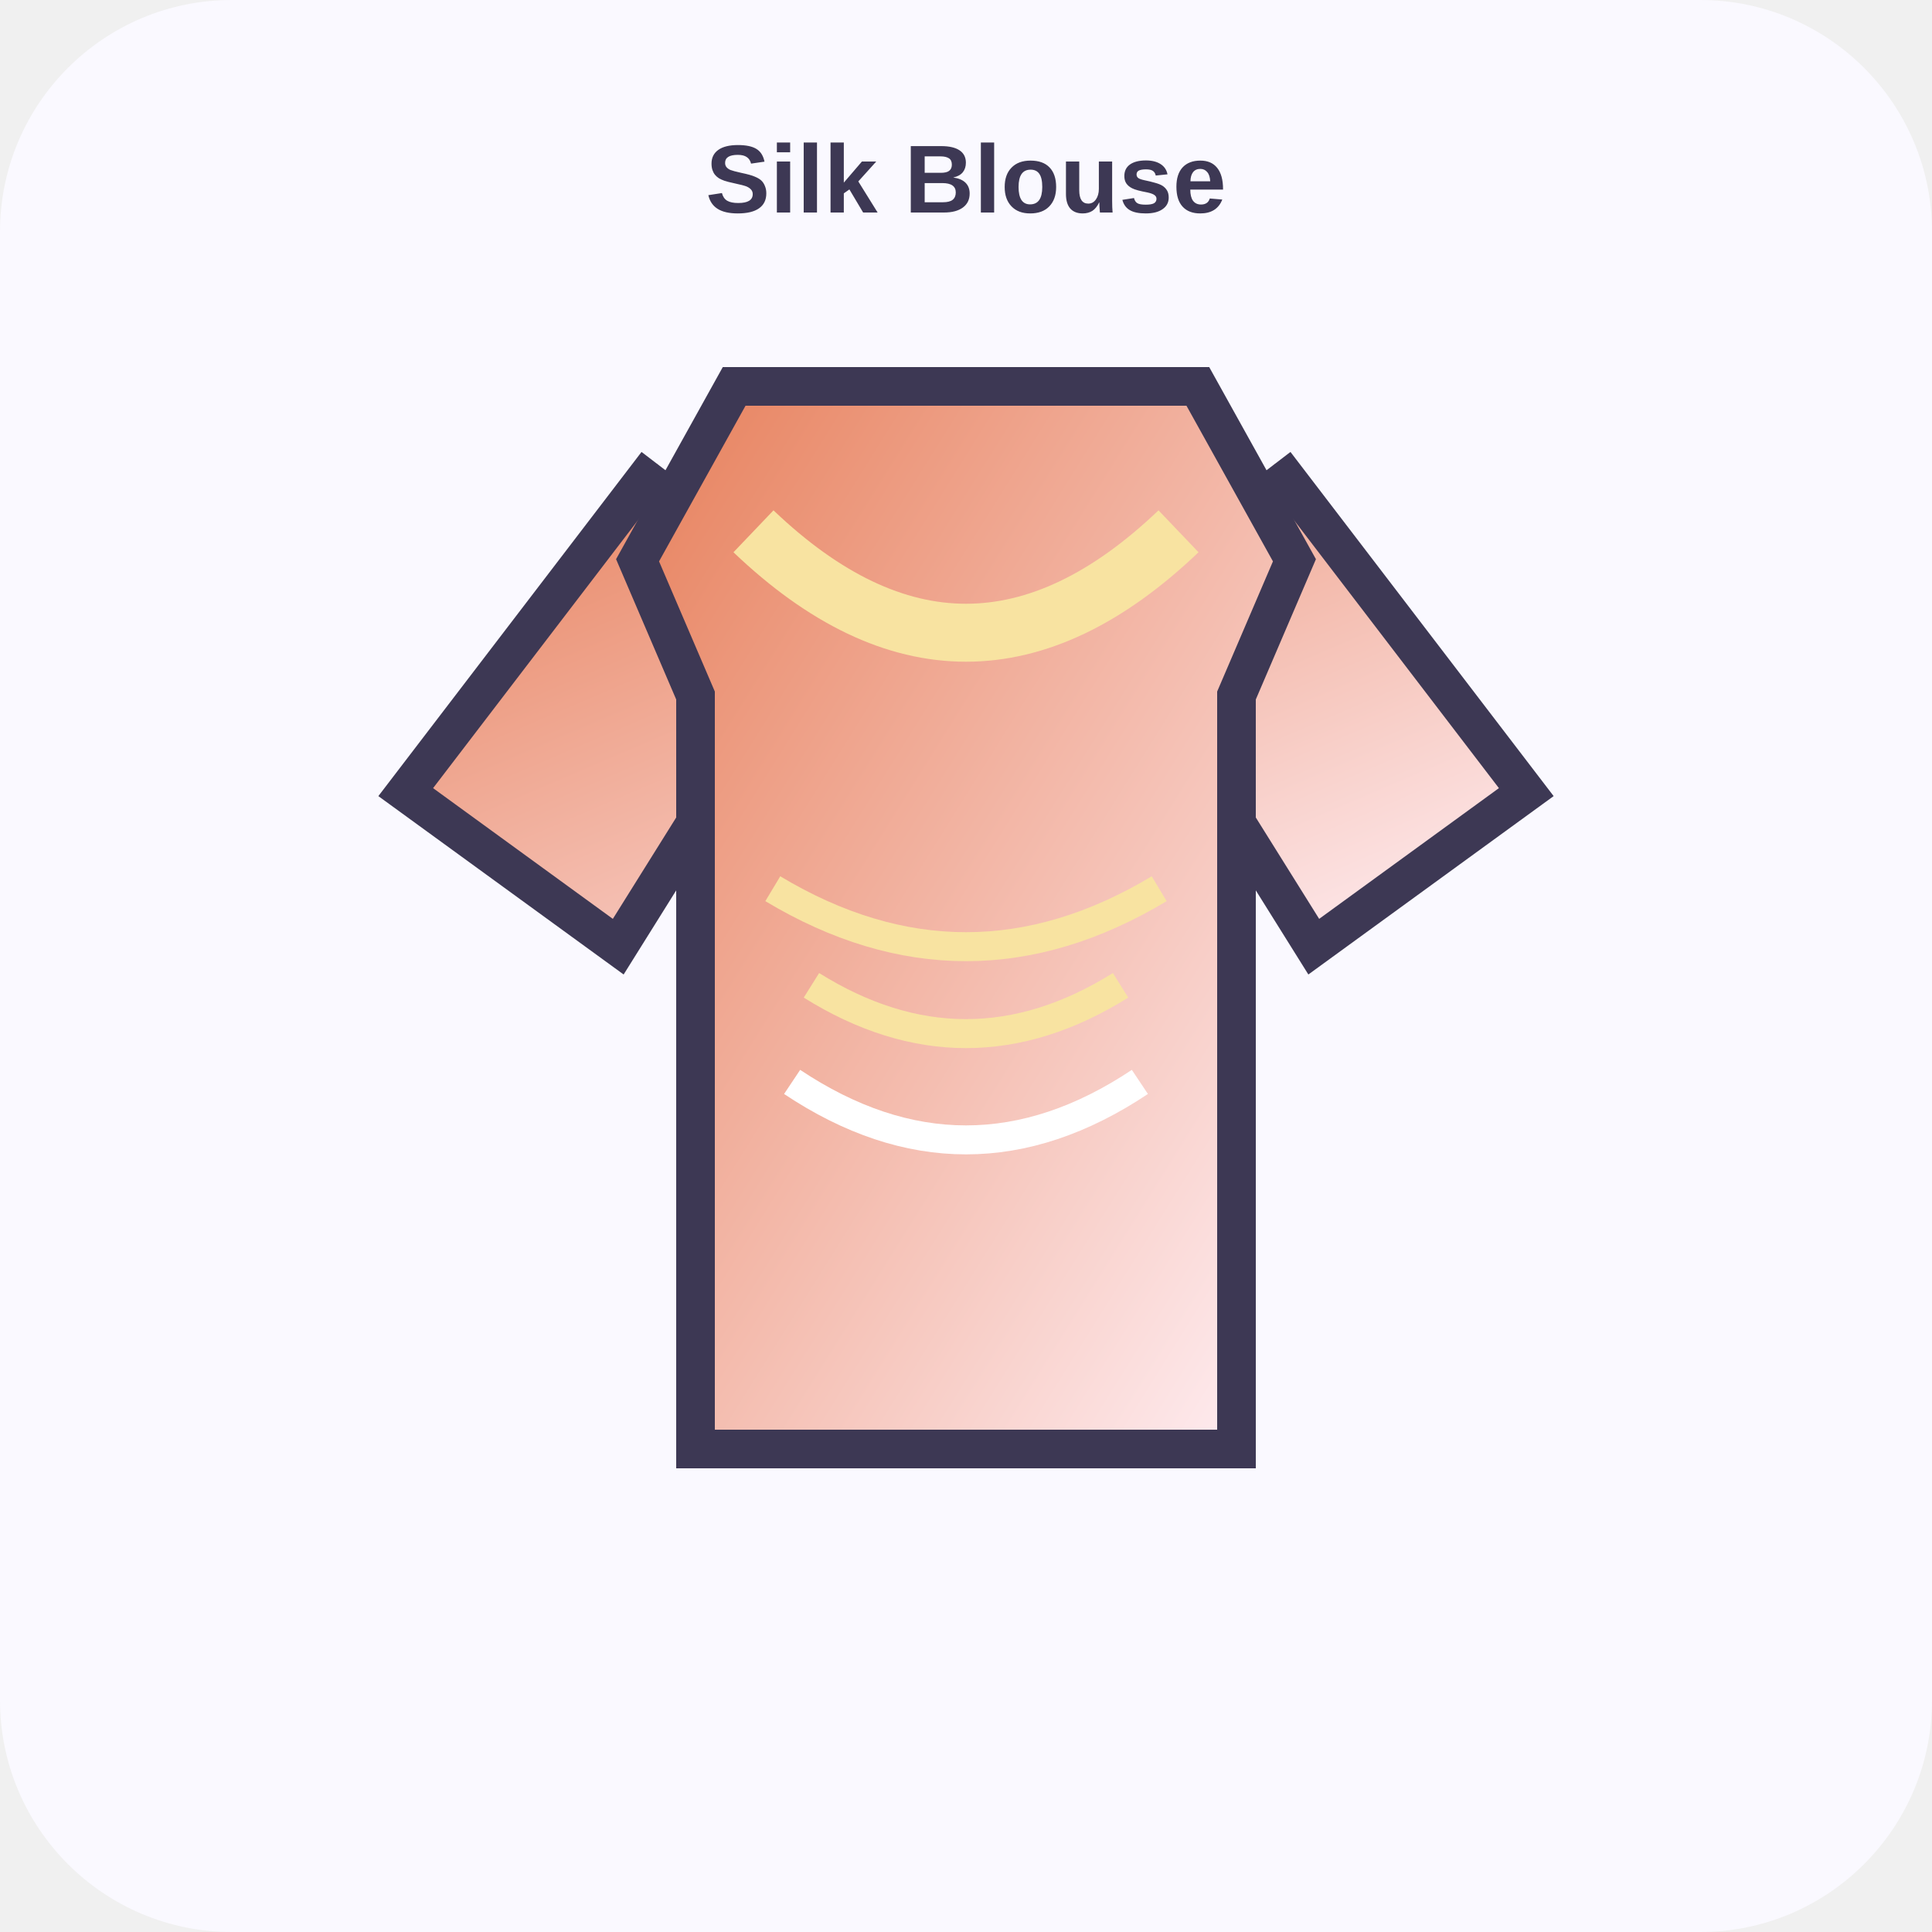
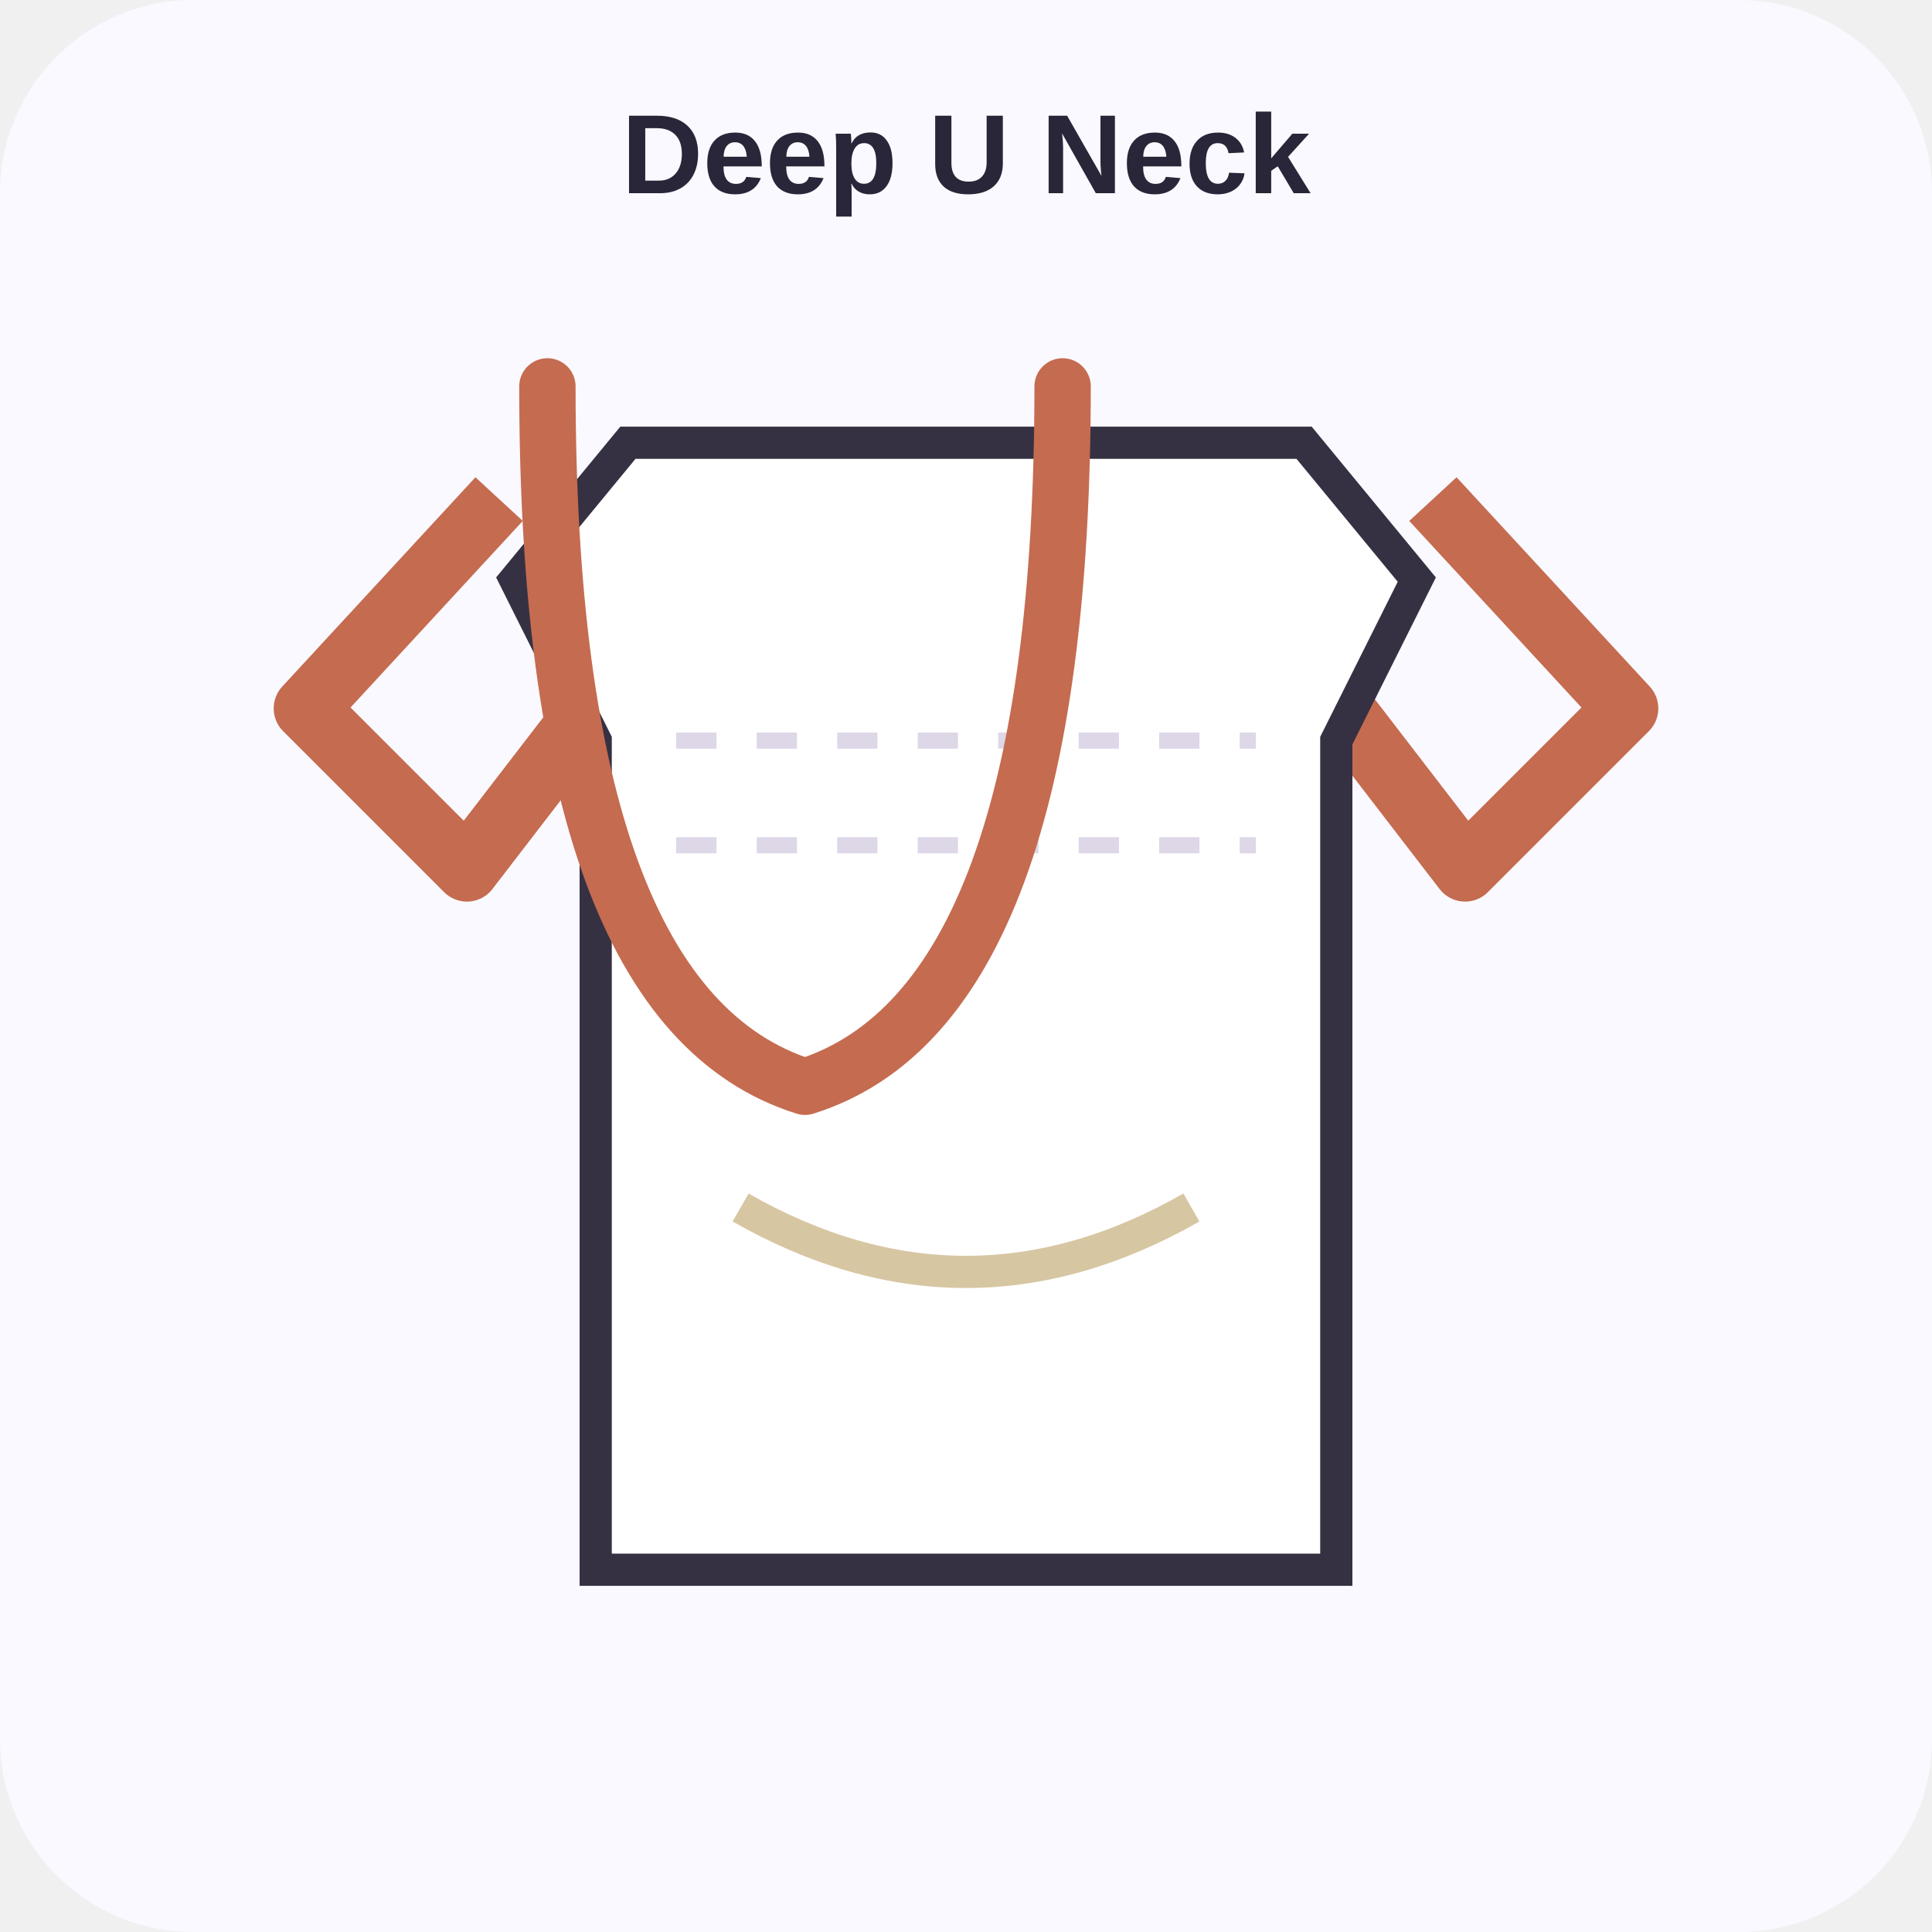
- <svg xmlns="http://www.w3.org/2000/svg" viewBox="0 0 200 200">
-   <defs>
-     <linearGradient id="g5" x1="0" y1="0" x2="1" y2="1">
-       <stop stop-color="#e7805b" />
-       <stop offset="1" stop-color="#fff0f6" />
-     </linearGradient>
-   </defs>
-   <rect width="200" height="200" rx="24" fill="#faf9ff" />
-   <text x="100" y="22" text-anchor="middle" font-family="Arial" font-size="10" font-weight="700" fill="#3d3854">Silk Blouse</text>
-   <path d="M68 48L42 82L64 98L84 66M132 48L158 82L136 98L116 66" fill="url(#g5)" stroke="#3d3854" stroke-width="4" />
-   <path d="M76 40H124L134 58L128 72V150H72V72L66 58Z" fill="url(#g5)" stroke="#3d3854" stroke-width="4" />
-   <path d="M78 55 Q100 76 122 55" fill="none" stroke="#f8e3a1" stroke-width="6" />
-   <path d="M80 92Q100 104 120 92M84 102Q100 112 116 102" fill="none" stroke="#f8e3a1" stroke-width="3" />
-   <path d="M82 112Q100 124 118 112" fill="none" stroke="#fff" stroke-width="3" />
+ <svg xmlns="http://www.w3.org/2000/svg" viewBox="0 0 240 240">
+   <rect width="240" height="240" rx="24" fill="#faf9ff" />
+   <text x="120" y="24" text-anchor="middle" font-family="Arial" font-size="14" font-weight="700" fill="#29263a">Deep U Neck</text>
+   <path d="M62 62 L38 88 L58 108 L78 82 M178 62 L202 88 L182 108 L162 82" fill="none" stroke="#c56b50" stroke-width="8" stroke-linejoin="round" />
+   <path d="M78 55 H162 L176 72 L166 92 V195 H74 V92 L64 72 Z" fill="white" stroke="#353142" stroke-width="4" />
+   <path d="M84 92 H156 M84 105 H156" stroke="#ddd7e8" stroke-width="2" stroke-dasharray="5 5" />
+   <g fill="none" stroke="#c56b50" stroke-width="7" stroke-linecap="round" stroke-linejoin="round">
+     <path d="M68 48 Q68 125 100 135 Q132 125 132 48" />
+   </g>
+   <path d="M92 150 Q120 166 148 150" fill="none" stroke="#d7c6a2" stroke-width="4" />
</svg>
